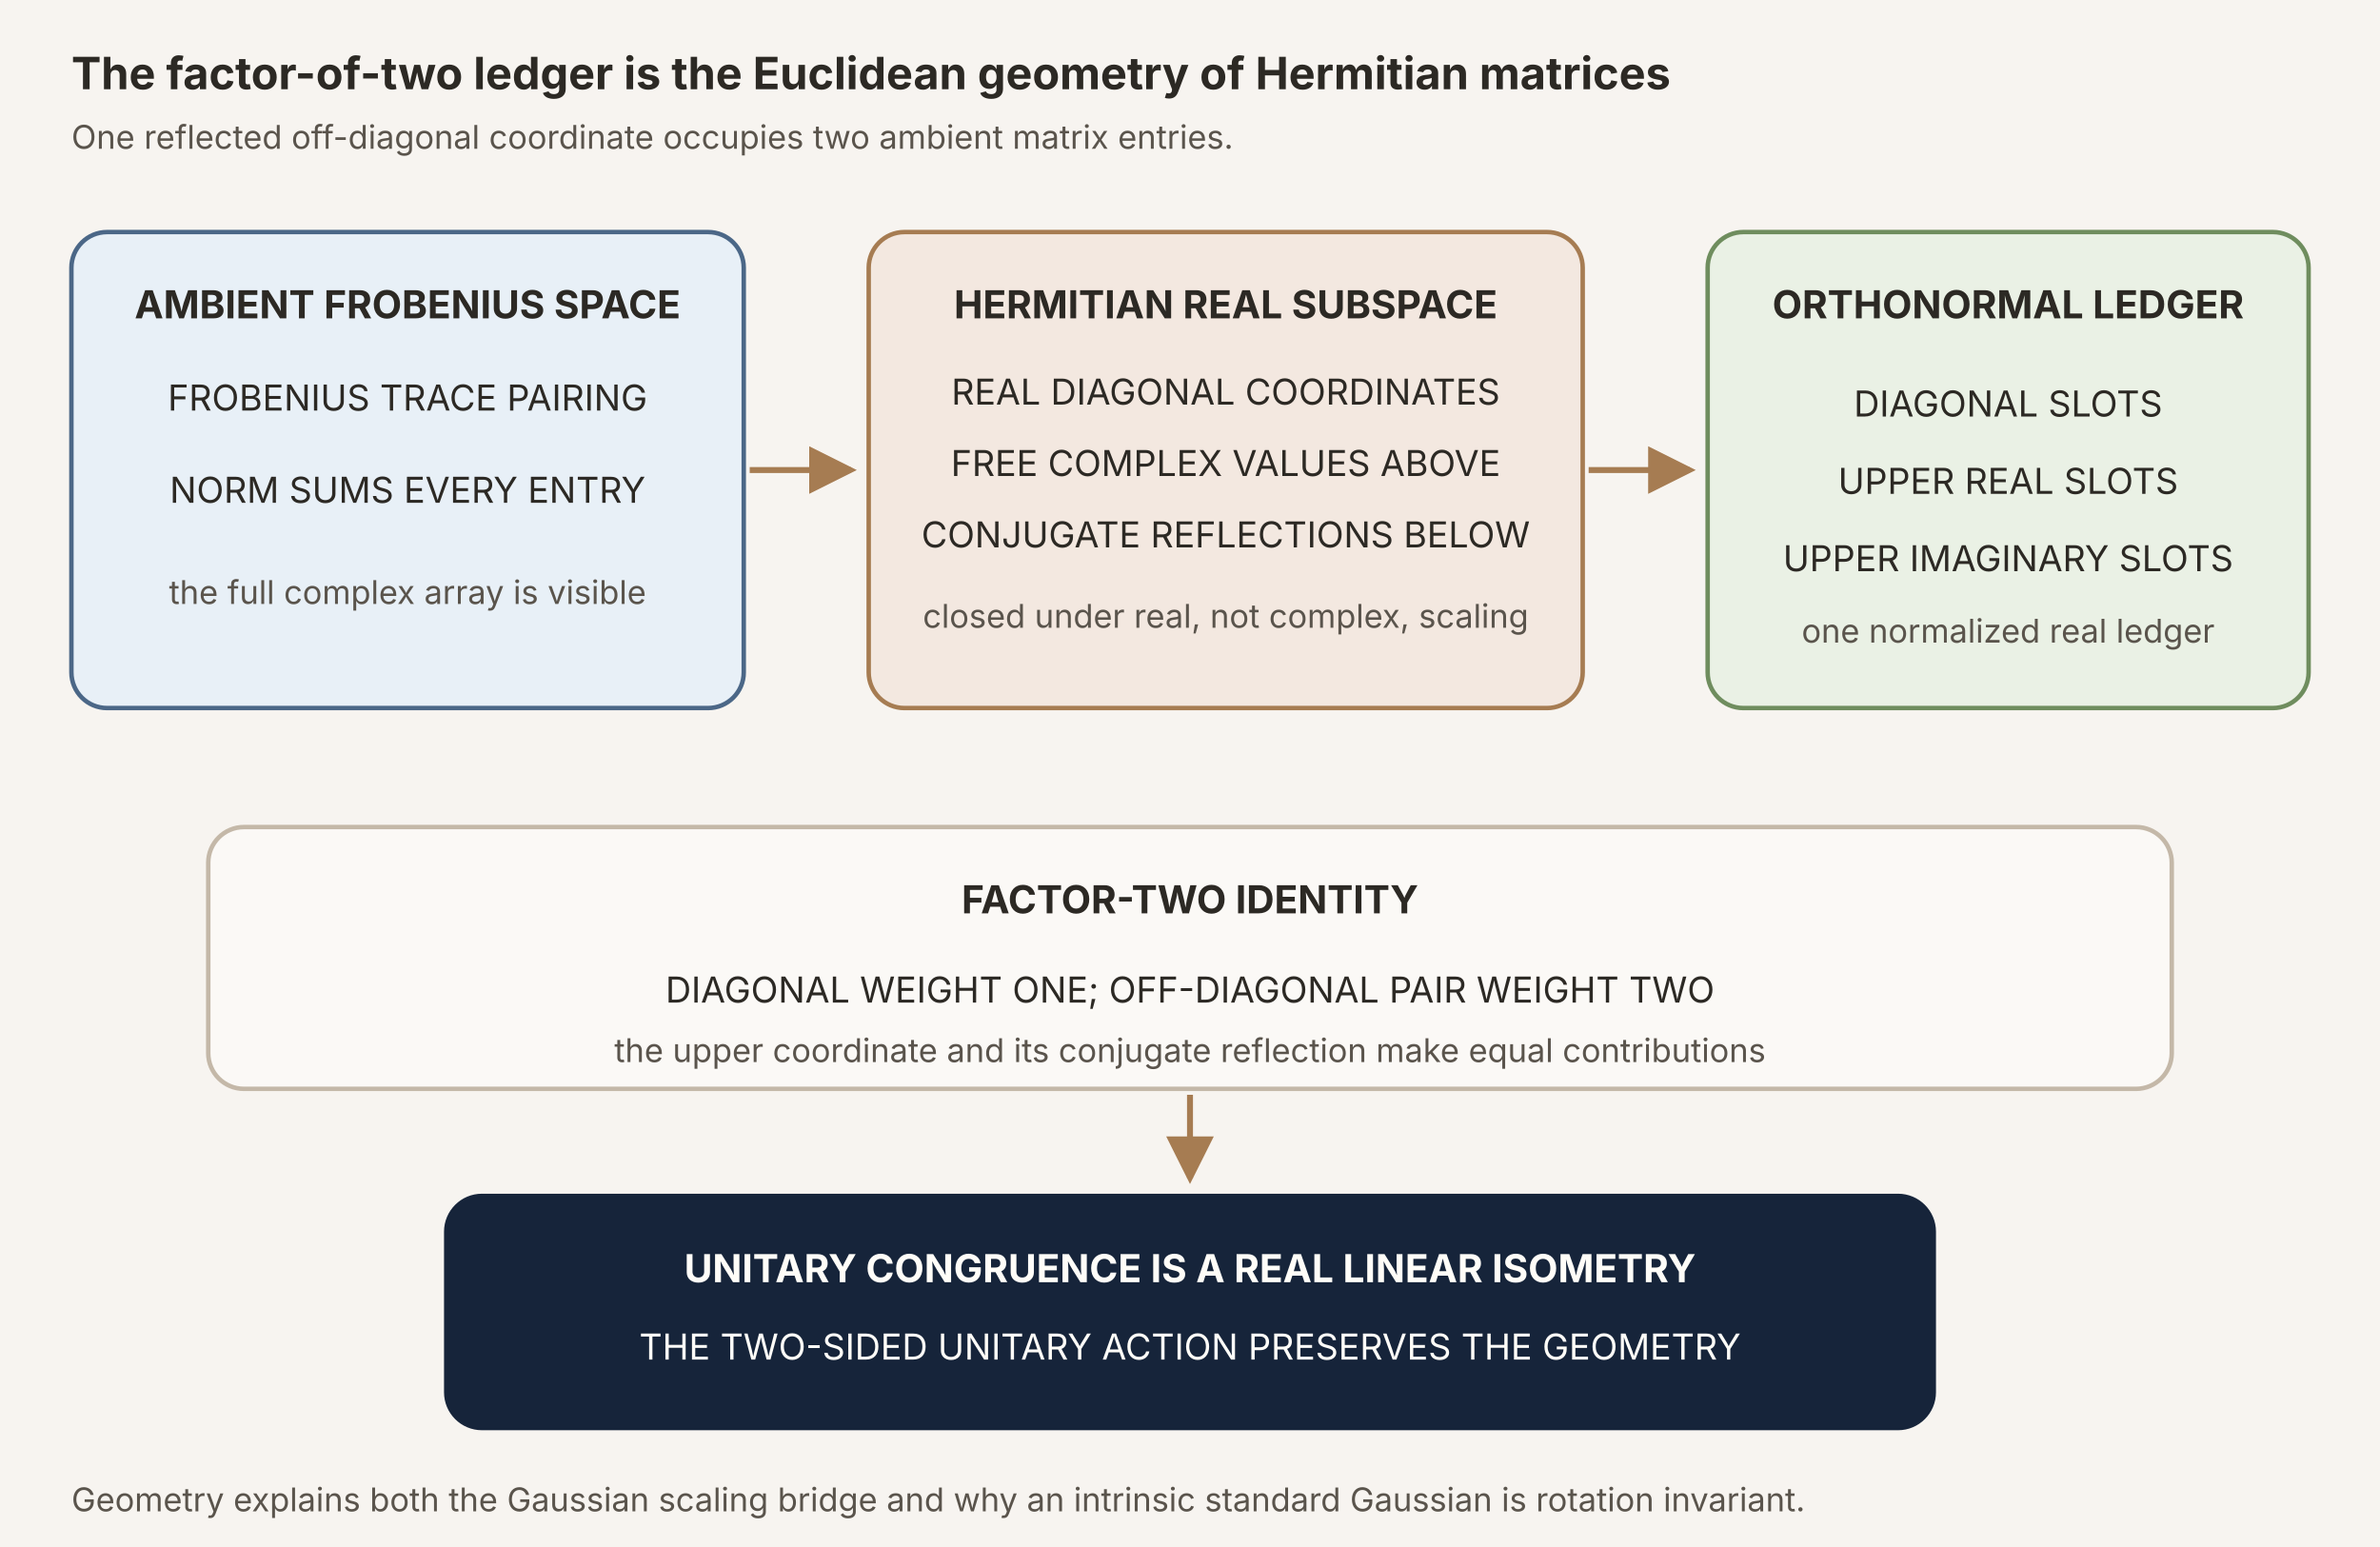
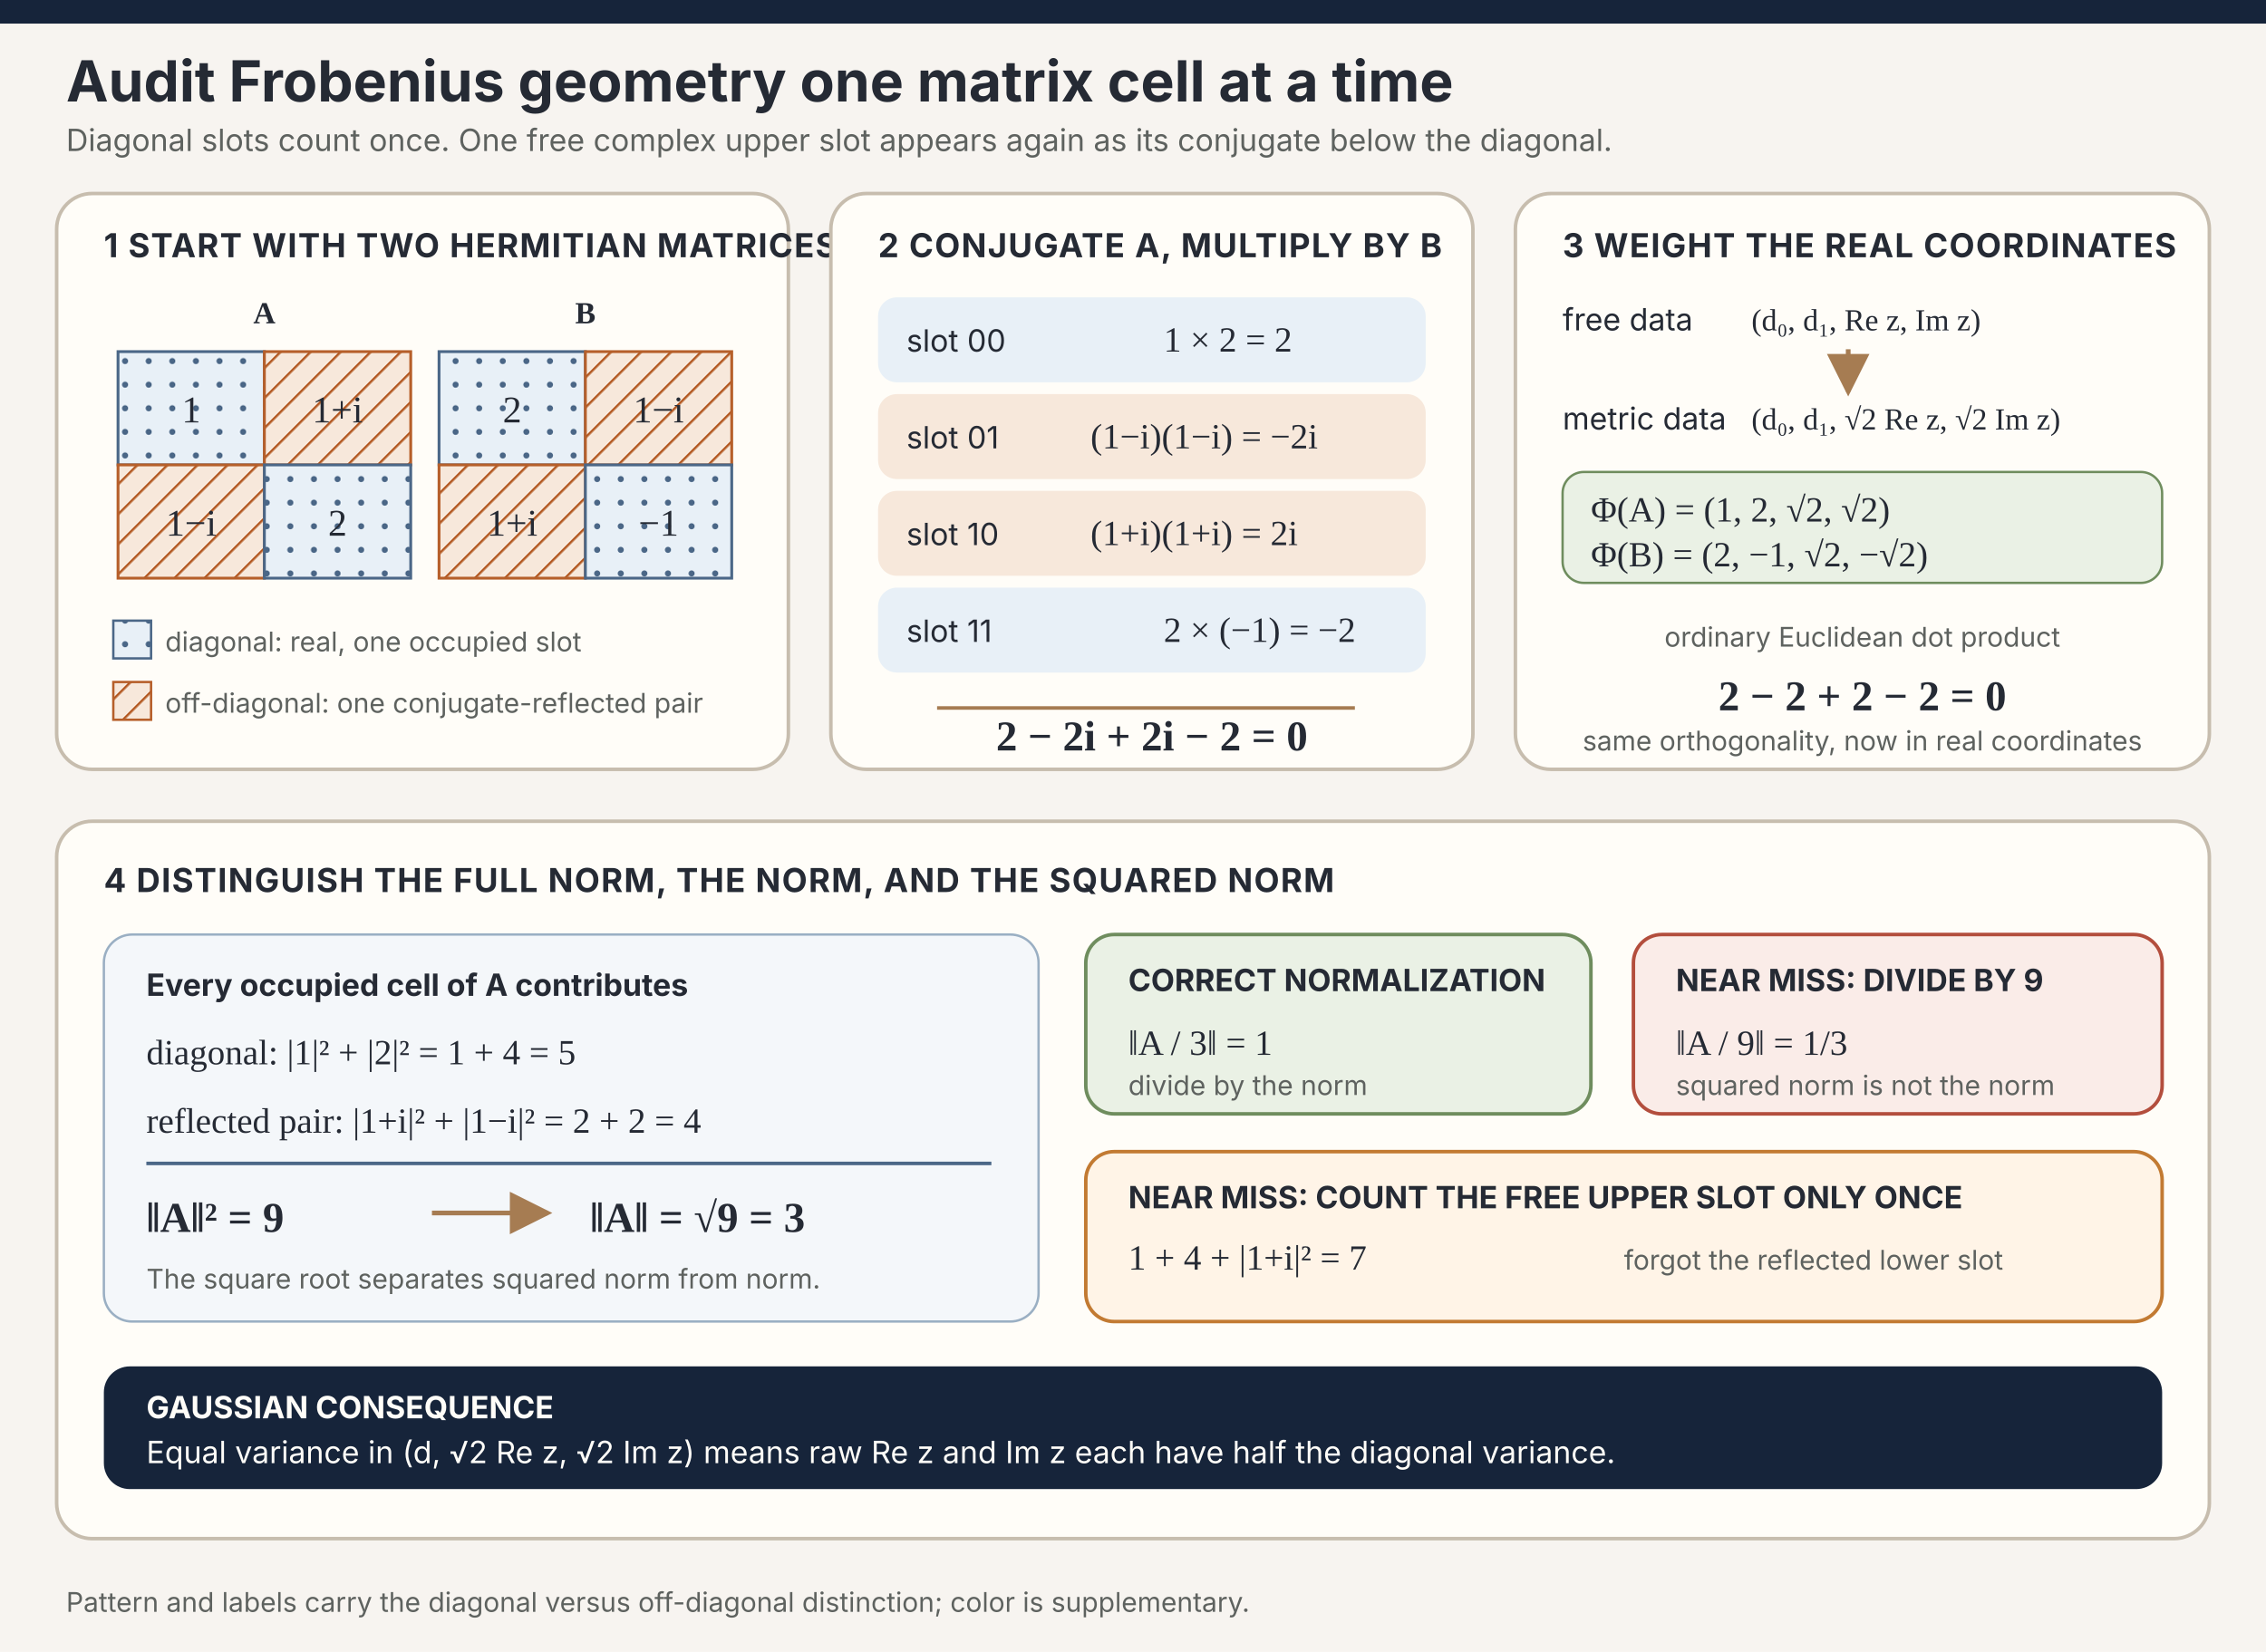
- <svg xmlns="http://www.w3.org/2000/svg" width="800" height="520" viewBox="0 0 800 520" role="img" aria-labelledby="frobeniusGeometryTitle frobeniusGeometryDesc">
-   <rect width="800" height="520" fill="#F7F4F0" />
-   <style>
-     .t{font-family:Inter,Arial,Helvetica,sans-serif;fill:#2C2924}
-     .title{font-size:15px;font-weight:700}
-     .h{font-size:13px;font-weight:700}
-     .s{font-size:12px}
-     .m{font-size:11px;fill:#5A544C}
-     .eq{font-family:Georgia,'Times New Roman',serif;font-size:13px;fill:#2C2924}
-   </style>
+ <svg xmlns="http://www.w3.org/2000/svg" width="960" height="700" viewBox="0 0 960 700" role="img" aria-labelledby="frobeniusExampleTitle frobeniusExampleDesc">
  <defs>
-     <marker id="frobeniusArrow" markerWidth="8" markerHeight="8" refX="7" refY="4" orient="auto" markerUnits="strokeWidth">
-       <path d="M0,0 L8,4 L0,8 Z" fill="#A67C52" />
+     <pattern id="diagonalDots" width="10" height="10" patternUnits="userSpaceOnUse">
+       <rect width="10" height="10" fill="#E8F0F7" />
+       <circle cx="3" cy="3" r="1.3" fill="#4B6787" />
+     </pattern>
+     <pattern id="offDiagonalHatch" width="9" height="9" patternUnits="userSpaceOnUse" patternTransform="rotate(45)">
+       <rect width="9" height="9" fill="#F7E8DB" />
+       <path d="M0 0 V9" stroke="#B65F2A" stroke-width="2" />
+     </pattern>
+     <marker id="ledgerArrow" markerWidth="9" markerHeight="9" refX="8" refY="4.5" orient="auto" markerUnits="strokeWidth">
+       <path d="M0 0 L9 4.5 L0 9 Z" fill="#A67C52" />
    </marker>
  </defs>
-   <text x="24" y="30" class="t title">The factor-of-two ledger is the Euclidean geometry of Hermitian matrices</text>
-   <text x="24" y="50" class="t m">One reflected off-diagonal coordinate occupies two ambient matrix entries.</text>
-   <rect x="24" y="78" width="226" height="160" rx="12" fill="#E8F0F7" stroke="#4B6787" stroke-width="1.5" />
-   <text x="137" y="107" text-anchor="middle" class="t h">AMBIENT FROBENIUS SPACE</text>
-   <text x="137" y="138" text-anchor="middle" class="t s">FROBENIUS TRACE PAIRING</text>
-   <text x="137" y="169" text-anchor="middle" class="t s">NORM SUMS EVERY ENTRY</text>
-   <text x="137" y="203" text-anchor="middle" class="t m">the full complex array is visible</text>
-   <path d="M252 158 L286 158" fill="none" stroke="#A67C52" stroke-width="2" marker-end="url(#frobeniusArrow)" />
-   <rect x="292" y="78" width="240" height="160" rx="12" fill="#F3E8E0" stroke="#A67C52" stroke-width="1.5" />
-   <text x="412" y="107" text-anchor="middle" class="t h">HERMITIAN REAL SUBSPACE</text>
-   <text x="412" y="136" text-anchor="middle" class="t s">REAL DIAGONAL COORDINATES</text>
-   <text x="412" y="160" text-anchor="middle" class="t s">FREE COMPLEX VALUES ABOVE</text>
-   <text x="412" y="184" text-anchor="middle" class="t s">CONJUGATE REFLECTIONS BELOW</text>
-   <text x="412" y="211" text-anchor="middle" class="t m">closed under real, not complex, scaling</text>
-   <path d="M534 158 L568 158" fill="none" stroke="#A67C52" stroke-width="2" marker-end="url(#frobeniusArrow)" />
-   <rect x="574" y="78" width="202" height="160" rx="12" fill="#EAF1E5" stroke="#6F8D5E" stroke-width="1.5" />
-   <text x="675" y="107" text-anchor="middle" class="t h">ORTHONORMAL LEDGER</text>
-   <text x="675" y="140" text-anchor="middle" class="t s">DIAGONAL SLOTS</text>
-   <text x="675" y="166" text-anchor="middle" class="t s">UPPER REAL SLOTS</text>
-   <text x="675" y="192" text-anchor="middle" class="t s">UPPER IMAGINARY SLOTS</text>
-   <text x="675" y="216" text-anchor="middle" class="t m">one normalized real ledger</text>
-   <rect x="70" y="278" width="660" height="88" rx="12" fill="#FBF9F6" stroke="#C4B8A8" stroke-width="1.5" />
-   <text x="400" y="307" text-anchor="middle" class="t h">FACTOR-TWO IDENTITY</text>
-   <text x="400" y="337" text-anchor="middle" class="t s">DIAGONAL WEIGHT ONE; OFF-DIAGONAL PAIR WEIGHT TWO</text>
-   <text x="400" y="357" text-anchor="middle" class="t m">the upper coordinate and its conjugate reflection make equal contributions</text>
-   <path d="M400 368 L400 396" fill="none" stroke="#A67C52" stroke-width="2" marker-end="url(#frobeniusArrow)" />
-   <rect x="150" y="402" width="500" height="78" rx="12" fill="#16243A" stroke="#16243A" stroke-width="1.5" />
-   <text x="400" y="431" text-anchor="middle" class="t h" fill="#FFFDF8" style="fill:#FFFDF8">UNITARY CONGRUENCE IS A REAL LINEAR ISOMETRY</text>
-   <text x="400" y="457" text-anchor="middle" class="t s" fill="#FFFDF8" style="fill:#FFFDF8">THE TWO-SIDED UNITARY ACTION PRESERVES THE GEOMETRY</text>
-   <text x="24" y="508" class="t m">Geometry explains both the Gaussian scaling bridge and why an intrinsic standard Gaussian is rotation invariant.</text>
+   <style>
+     .sans { font-family: Inter, Arial, Helvetica, sans-serif; fill: #252A34; }
+     .serif { font-family: Georgia, "Times New Roman", serif; fill: #252A34; }
+     .title { font-size: 24px; font-weight: 700; }
+     .subtitle { font-size: 13px; fill: #5E625F; }
+     .panel-title { font-size: 14px; font-weight: 700; letter-spacing: 0.5px; }
+     .label { font-size: 13px; font-weight: 700; }
+     .body { font-size: 13px; }
+     .small { font-size: 11.5px; fill: #5E625F; }
+     .value { font-size: 16px; }
+     .equation { font-size: 15px; }
+     .result { font-size: 18px; font-weight: 700; }
+   </style>
+   <rect width="960" height="700" fill="#F7F4F0" />
+   <rect x="0" y="0" width="960" height="10" fill="#16243A" />
+   <text x="28" y="43" class="sans title">Audit Frobenius geometry one matrix cell at a time</text>
+   <text x="28" y="64" class="sans subtitle">Diagonal slots count once. One free complex upper slot appears again as its conjugate below the diagonal.</text>
+   <rect x="24" y="82" width="310" height="244" rx="15" fill="#FFFDF8" stroke="#C7BDAE" stroke-width="1.5" />
+   <text x="44" y="109" class="sans panel-title">1  START WITH TWO HERMITIAN MATRICES</text>
+   <text x="112" y="137" text-anchor="middle" class="serif label">A</text>
+   <text x="248" y="137" text-anchor="middle" class="serif label">B</text>
+   <g aria-label="Matrix A">
+     <rect x="50" y="149" width="62" height="48" fill="url(#diagonalDots)" stroke="#4B6787" stroke-width="1.2" />
+     <rect x="112" y="149" width="62" height="48" fill="url(#offDiagonalHatch)" stroke="#B65F2A" stroke-width="1.2" />
+     <rect x="50" y="197" width="62" height="48" fill="url(#offDiagonalHatch)" stroke="#B65F2A" stroke-width="1.2" />
+     <rect x="112" y="197" width="62" height="48" fill="url(#diagonalDots)" stroke="#4B6787" stroke-width="1.2" />
+     <text x="81" y="179" text-anchor="middle" class="serif value">1</text>
+     <text x="143" y="179" text-anchor="middle" class="serif value">1+i</text>
+     <text x="81" y="227" text-anchor="middle" class="serif value">1−i</text>
+     <text x="143" y="227" text-anchor="middle" class="serif value">2</text>
+   </g>
+   <g aria-label="Matrix B">
+     <rect x="186" y="149" width="62" height="48" fill="url(#diagonalDots)" stroke="#4B6787" stroke-width="1.2" />
+     <rect x="248" y="149" width="62" height="48" fill="url(#offDiagonalHatch)" stroke="#B65F2A" stroke-width="1.2" />
+     <rect x="186" y="197" width="62" height="48" fill="url(#offDiagonalHatch)" stroke="#B65F2A" stroke-width="1.2" />
+     <rect x="248" y="197" width="62" height="48" fill="url(#diagonalDots)" stroke="#4B6787" stroke-width="1.2" />
+     <text x="217" y="179" text-anchor="middle" class="serif value">2</text>
+     <text x="279" y="179" text-anchor="middle" class="serif value">1−i</text>
+     <text x="217" y="227" text-anchor="middle" class="serif value">1+i</text>
+     <text x="279" y="227" text-anchor="middle" class="serif value">−1</text>
+   </g>
+   <rect x="48" y="263" width="16" height="16" fill="url(#diagonalDots)" stroke="#4B6787" />
+   <text x="70" y="276" class="sans small">diagonal: real, one occupied slot</text>
+   <rect x="48" y="289" width="16" height="16" fill="url(#offDiagonalHatch)" stroke="#B65F2A" />
+   <text x="70" y="302" class="sans small">off-diagonal: one conjugate-reflected pair</text>
+   <rect x="352" y="82" width="272" height="244" rx="15" fill="#FFFDF8" stroke="#C7BDAE" stroke-width="1.5" />
+   <text x="372" y="109" class="sans panel-title">2  CONJUGATE A, MULTIPLY BY B</text>
+   <g class="sans body">
+     <rect x="372" y="126" width="232" height="36" rx="8" fill="#E8F0F7" />
+     <text x="384" y="149">slot 00</text>
+     <text x="493" y="149" class="serif equation">1 × 2 = 2</text>
+     <rect x="372" y="167" width="232" height="36" rx="8" fill="#F7E8DB" />
+     <text x="384" y="190">slot 01</text>
+     <text x="462" y="190" class="serif equation">(1−i)(1−i) = −2i</text>
+     <rect x="372" y="208" width="232" height="36" rx="8" fill="#F7E8DB" />
+     <text x="384" y="231">slot 10</text>
+     <text x="462" y="231" class="serif equation">(1+i)(1+i) = 2i</text>
+     <rect x="372" y="249" width="232" height="36" rx="8" fill="#E8F0F7" />
+     <text x="384" y="272">slot 11</text>
+     <text x="493" y="272" class="serif equation">2 × (−1) = −2</text>
+   </g>
+   <path d="M397 300 H574" fill="none" stroke="#A67C52" stroke-width="1.5" />
+   <text x="488" y="318" text-anchor="middle" class="serif result">2 − 2i + 2i − 2 = 0</text>
+   <rect x="642" y="82" width="294" height="244" rx="15" fill="#FFFDF8" stroke="#C7BDAE" stroke-width="1.5" />
+   <text x="662" y="109" class="sans panel-title">3  WEIGHT THE REAL COORDINATES</text>
+   <text x="662" y="140" class="sans body">free data</text>
+   <text x="742" y="140" class="serif body">(d₀, d₁, Re z, Im z)</text>
+   <path d="M783 148 V166" stroke="#A67C52" stroke-width="2" marker-end="url(#ledgerArrow)" />
+   <text x="662" y="182" class="sans body">metric data</text>
+   <text x="742" y="182" class="serif body">(d₀, d₁, √2 Re z, √2 Im z)</text>
+   <rect x="662" y="200" width="254" height="47" rx="9" fill="#EAF1E5" stroke="#6F8D5E" />
+   <text x="674" y="221" class="serif equation">Φ(A) = (1, 2, √2, √2)</text>
+   <text x="674" y="240" class="serif equation">Φ(B) = (2, −1, √2, −√2)</text>
+   <text x="789" y="274" text-anchor="middle" class="sans small">ordinary Euclidean dot product</text>
+   <text x="789" y="301" text-anchor="middle" class="serif result">2 − 2 + 2 − 2 = 0</text>
+   <text x="789" y="318" text-anchor="middle" class="sans small">same orthogonality, now in real coordinates</text>
+   <rect x="24" y="348" width="912" height="304" rx="15" fill="#FFFDF8" stroke="#C7BDAE" stroke-width="1.5" />
+   <text x="44" y="378" class="sans panel-title">4  DISTINGUISH THE FULL NORM, THE NORM, AND THE SQUARED NORM</text>
+   <rect x="44" y="396" width="396" height="164" rx="12" fill="#F4F7FA" stroke="#9AAFC3" />
+   <text x="62" y="422" class="sans label">Every occupied cell of A contributes</text>
+   <text x="62" y="451" class="serif equation">diagonal:  |1|² + |2|² = 1 + 4 = 5</text>
+   <text x="62" y="480" class="serif equation">reflected pair:  |1+i|² + |1−i|² = 2 + 2 = 4</text>
+   <path d="M62 493 H420" stroke="#4B6787" stroke-width="1.5" />
+   <text x="62" y="522" class="serif result">‖A‖² = 9</text>
+   <path d="M183 514 H232" stroke="#A67C52" stroke-width="2" marker-end="url(#ledgerArrow)" />
+   <text x="250" y="522" class="serif result">‖A‖ = √9 = 3</text>
+   <text x="62" y="546" class="sans small">The square root separates squared norm from norm.</text>
+   <rect x="460" y="396" width="214" height="76" rx="12" fill="#EAF1E5" stroke="#6F8D5E" stroke-width="1.5" />
+   <text x="478" y="420" class="sans label" fill="#315F55">CORRECT NORMALIZATION</text>
+   <text x="478" y="447" class="serif equation">‖A / 3‖ = 1</text>
+   <text x="478" y="464" class="sans small">divide by the norm</text>
+   <rect x="692" y="396" width="224" height="76" rx="12" fill="#FAECE8" stroke="#B34E3D" stroke-width="1.5" />
+   <text x="710" y="420" class="sans label" fill="#8B352A">NEAR MISS: DIVIDE BY 9</text>
+   <text x="710" y="447" class="serif equation">‖A / 9‖ = 1/3</text>
+   <text x="710" y="464" class="sans small">squared norm is not the norm</text>
+   <rect x="460" y="488" width="456" height="72" rx="12" fill="#FFF4E7" stroke="#C27A32" stroke-width="1.5" />
+   <text x="478" y="512" class="sans label" fill="#8A4F18">NEAR MISS: COUNT THE FREE UPPER SLOT ONLY ONCE</text>
+   <text x="478" y="538" class="serif equation">1 + 4 + |1+i|² = 7</text>
+   <text x="688" y="538" class="sans small">forgot the reflected lower slot</text>
+   <rect x="44" y="579" width="872" height="52" rx="11" fill="#16243A" />
+   <text x="62" y="601" class="sans label" style="fill:#FFFDF8">GAUSSIAN CONSEQUENCE</text>
+   <text x="62" y="620" class="sans body" style="fill:#FFFDF8">Equal variance in (d, √2 Re z, √2 Im z) means raw Re z and Im z each have half the diagonal variance.</text>
+   <text x="28" y="683" class="sans small">Pattern and labels carry the diagonal versus off-diagonal distinction; color is supplementary.</text>
</svg>
